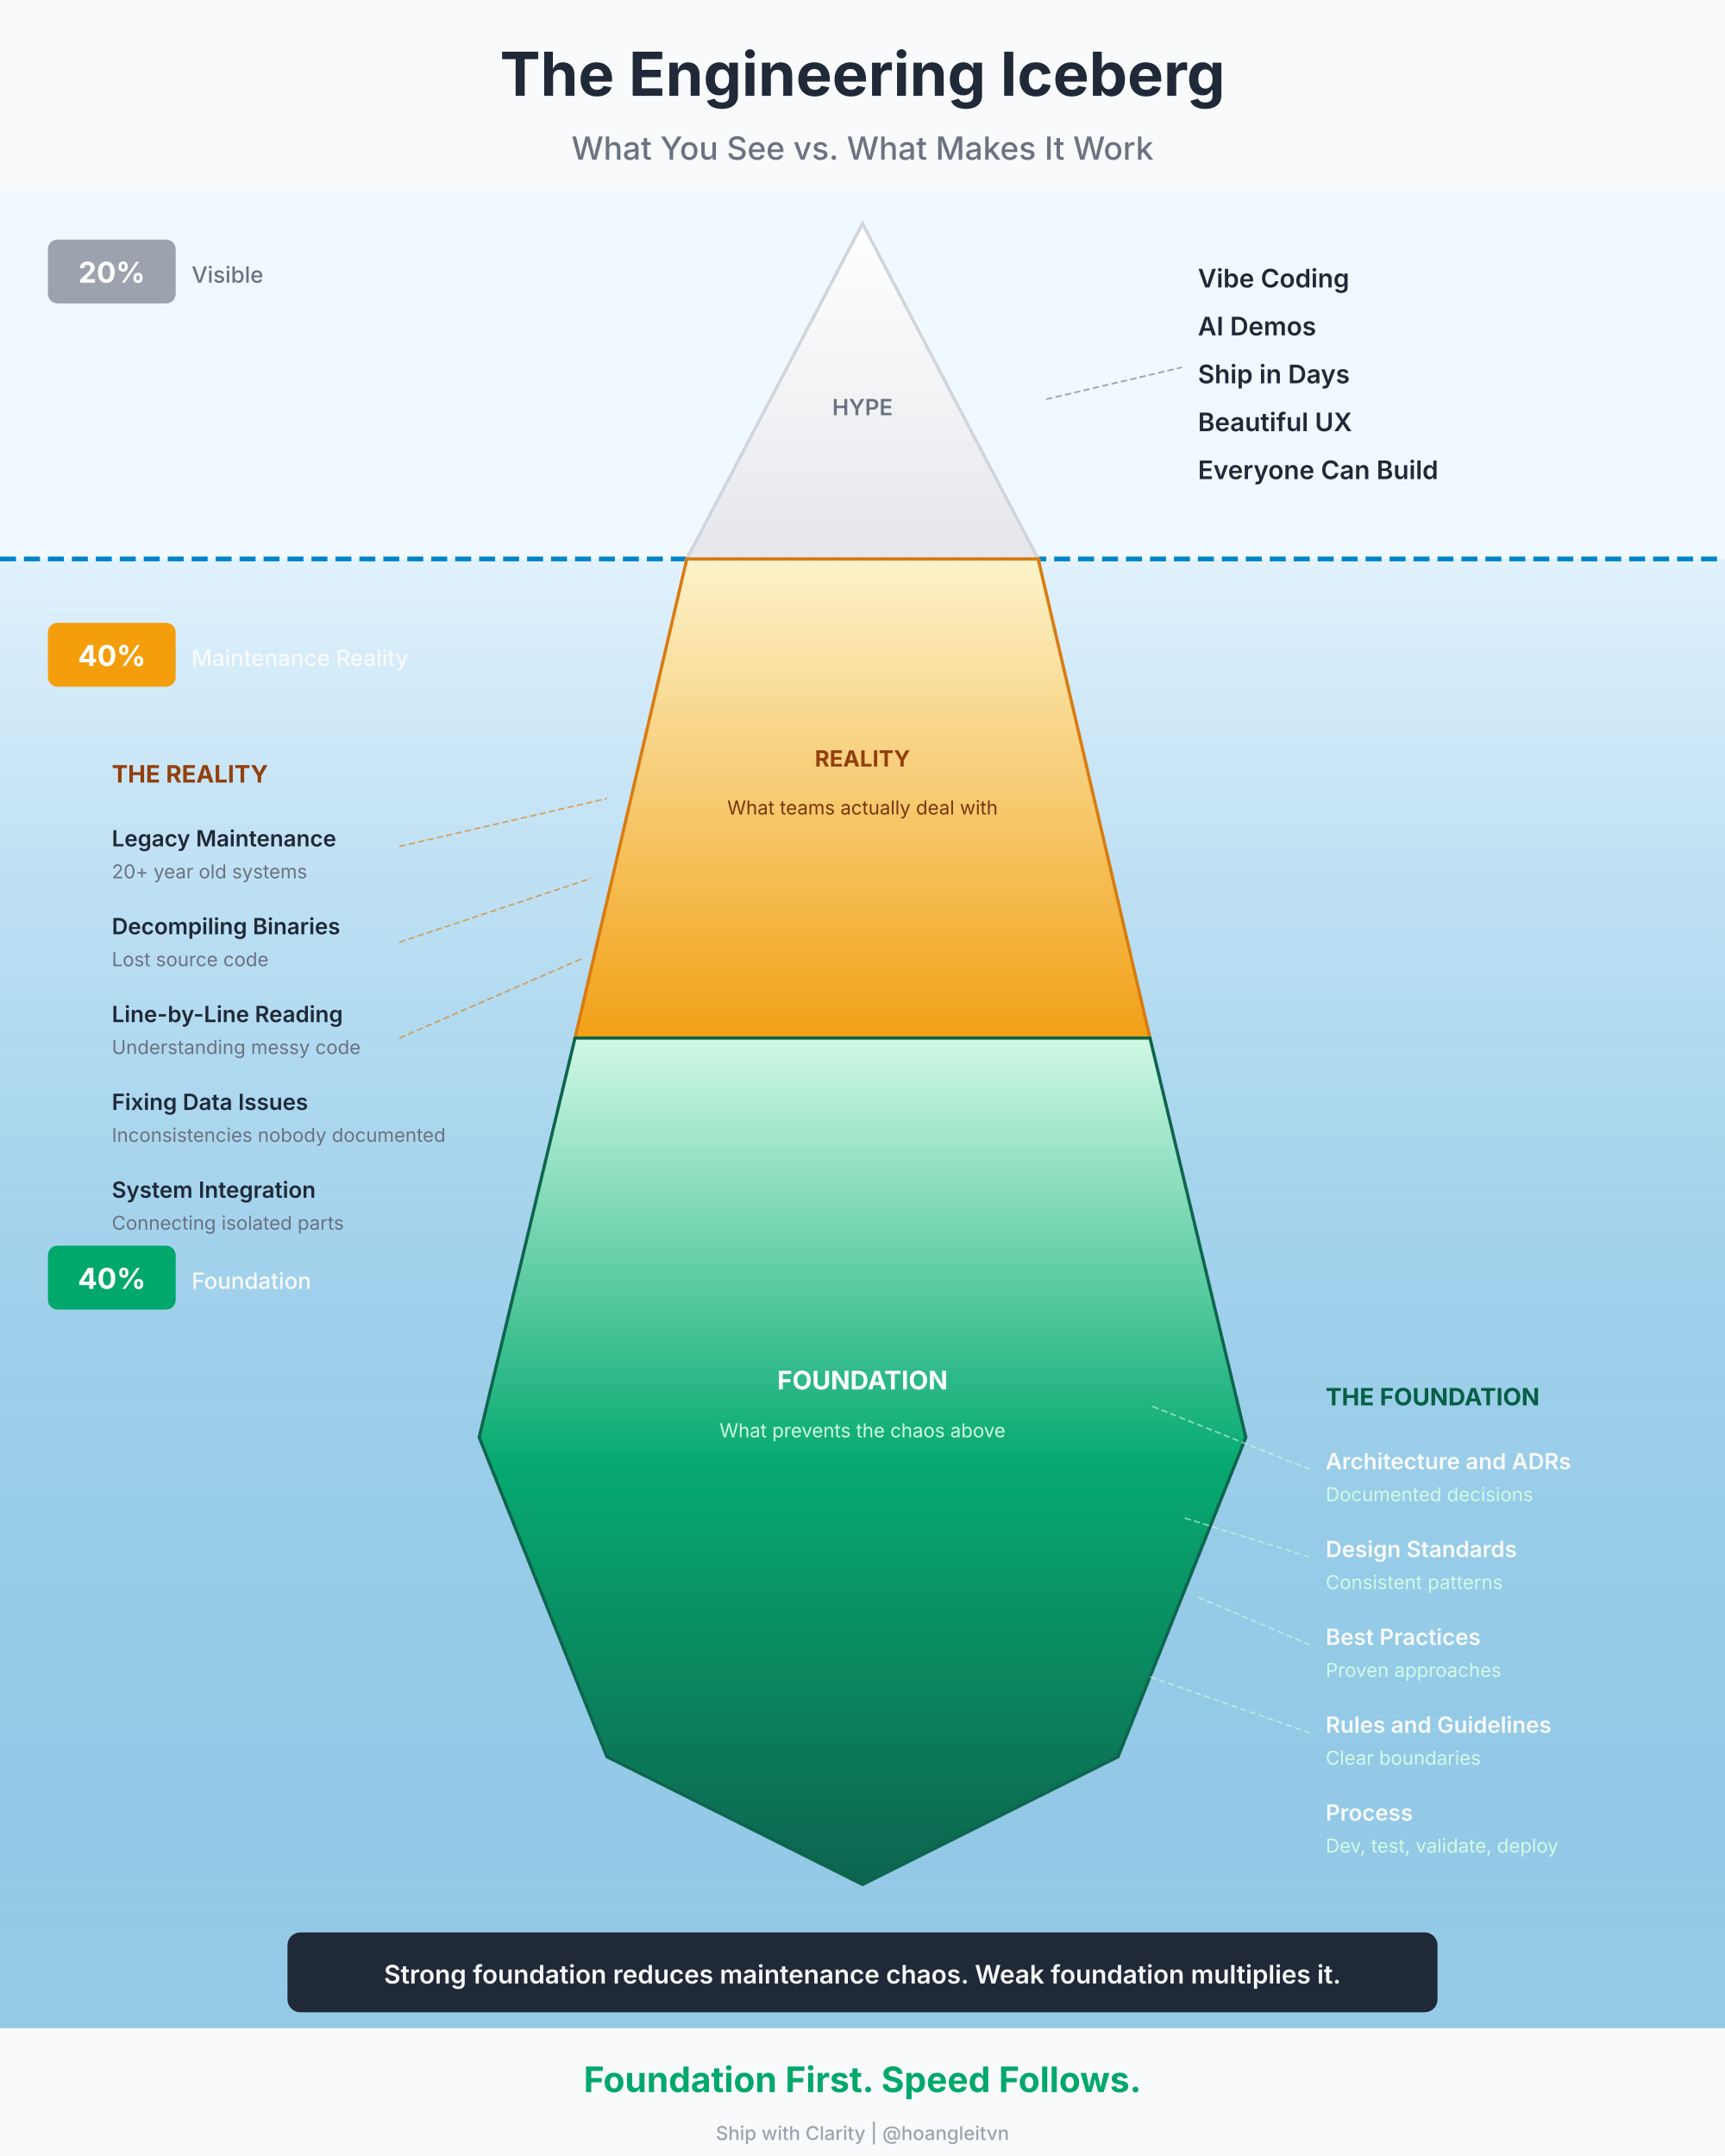
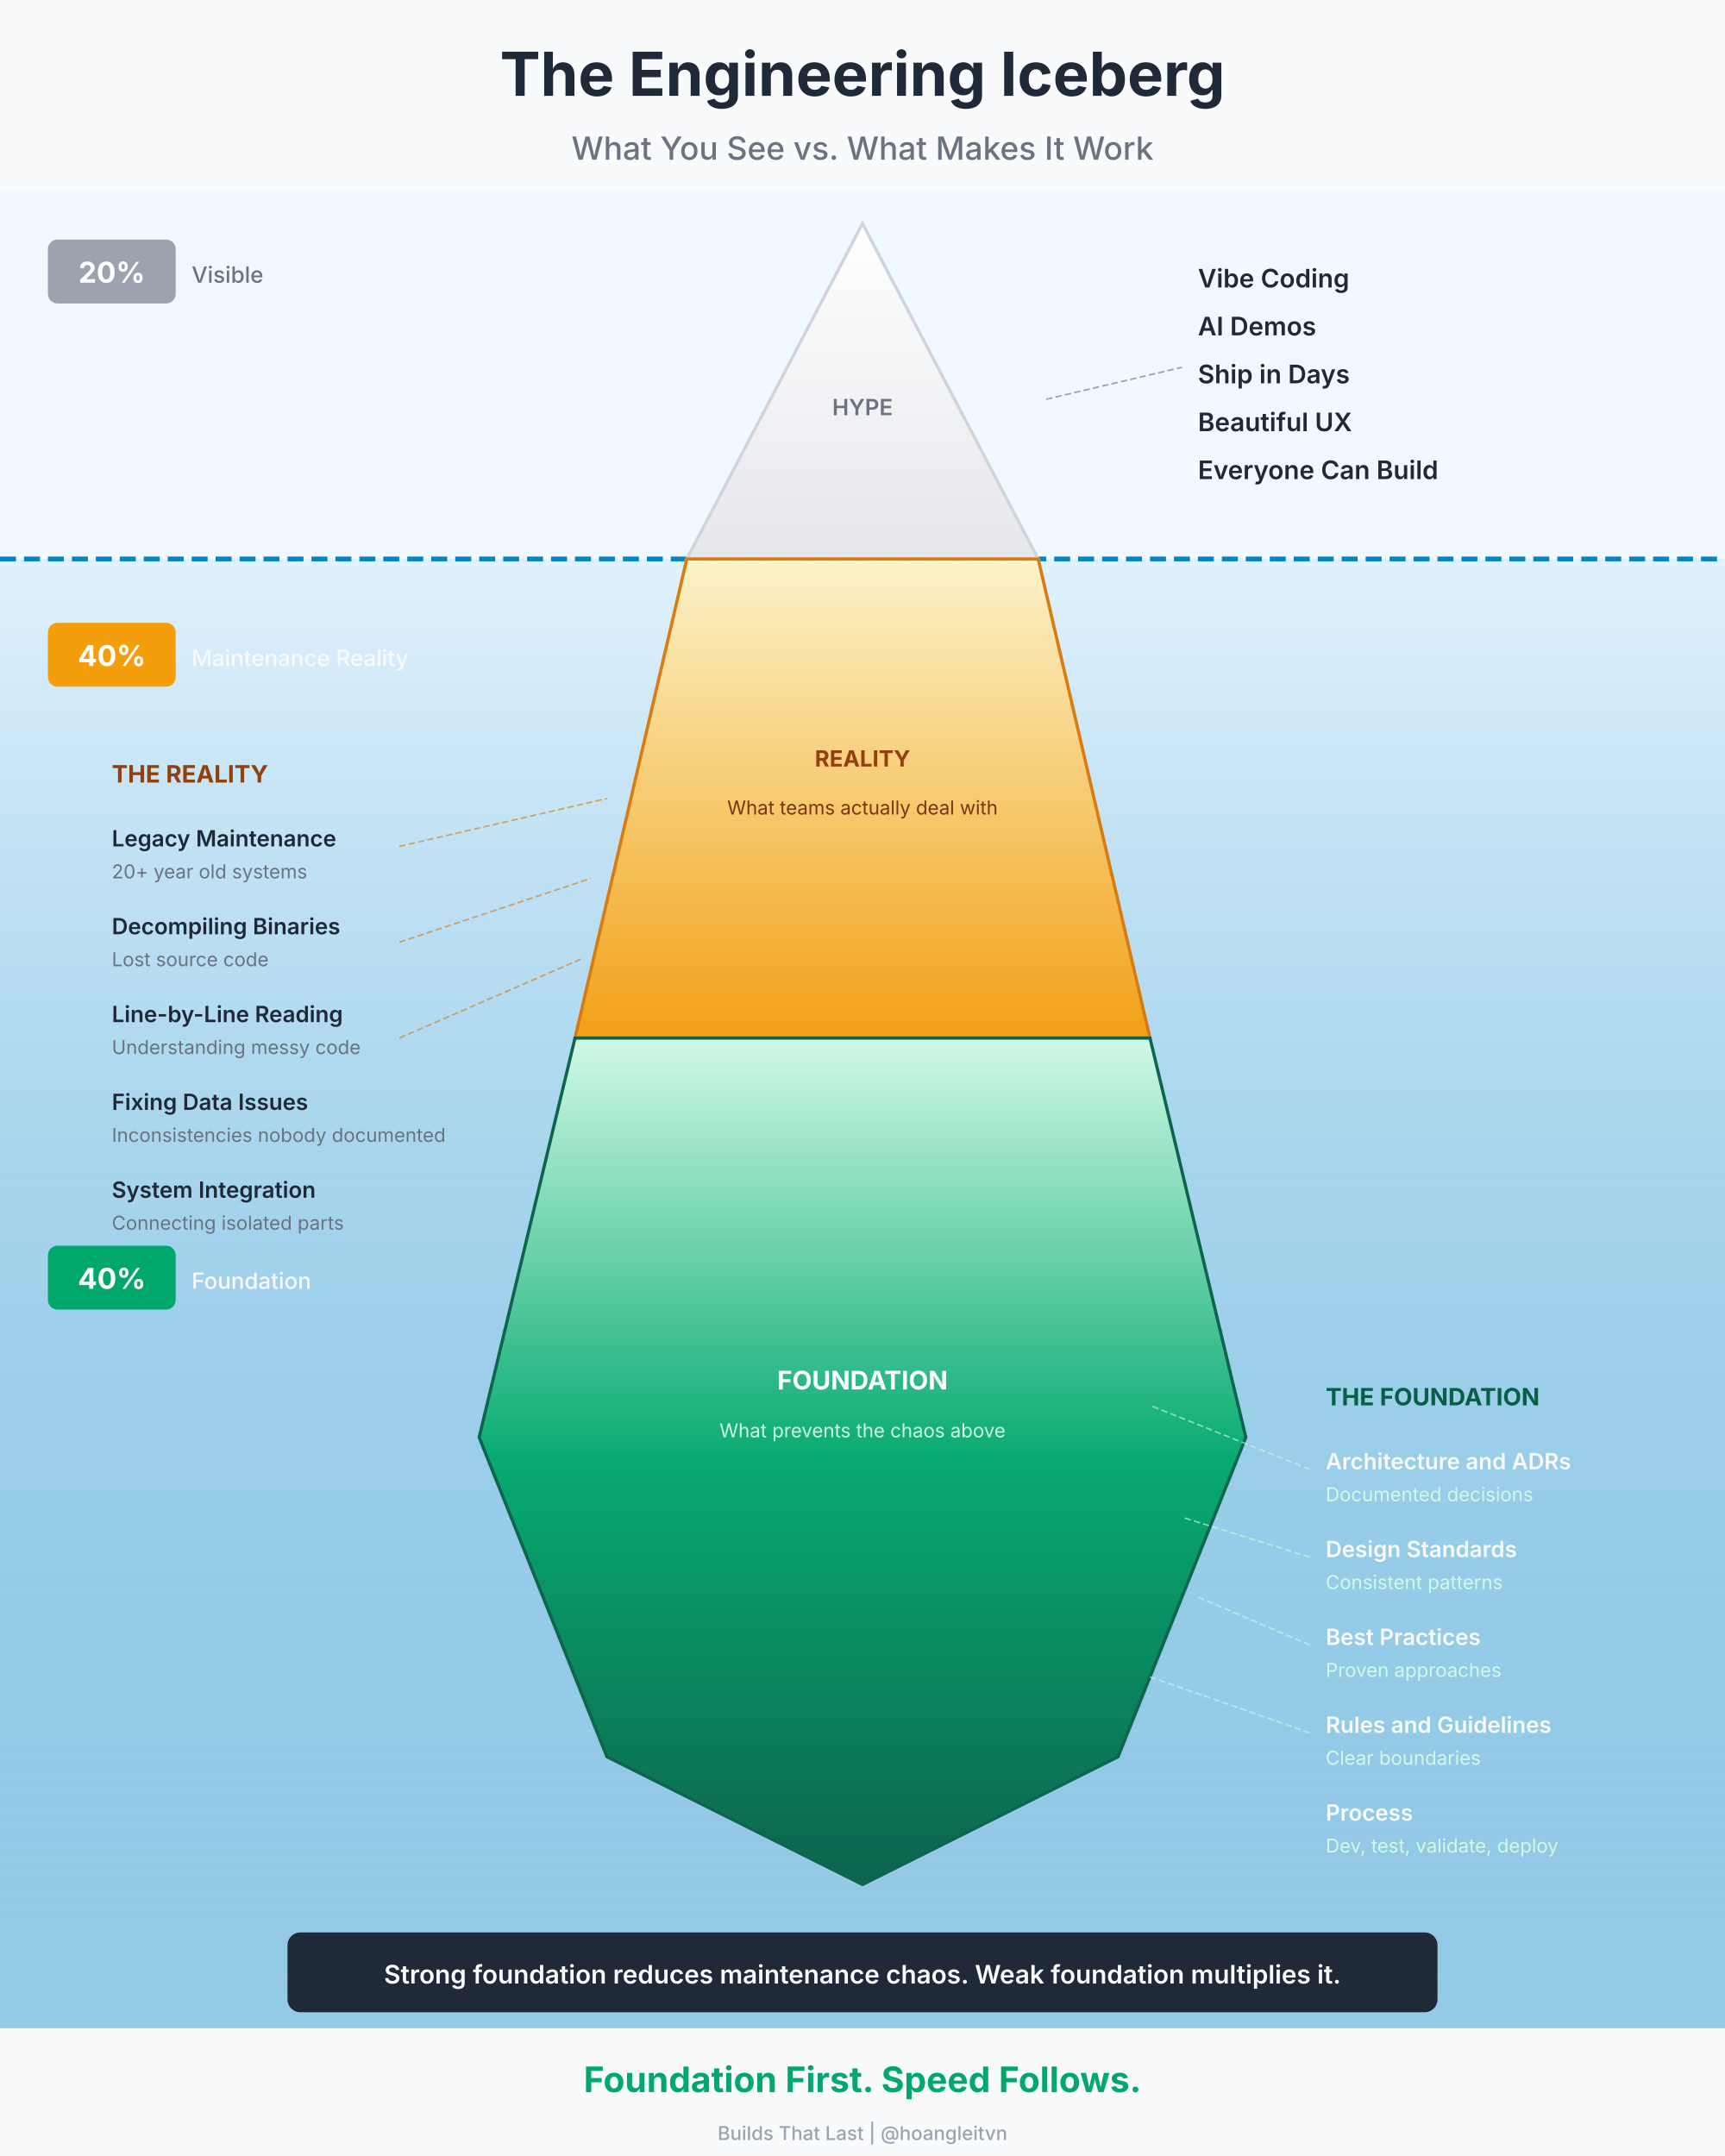
<svg xmlns="http://www.w3.org/2000/svg" viewBox="0 0 1080 1350" width="1080" height="1350">
  <defs>
    <linearGradient id="waterGradient" x1="0%" y1="0%" x2="0%" y2="100%">
      <stop offset="0%" stop-color="#e0f2fe" stop-opacity="0.9" />
      <stop offset="100%" stop-color="#0284c7" stop-opacity="0.4" />
    </linearGradient>
    <linearGradient id="icebergTop" x1="0%" y1="0%" x2="0%" y2="100%">
      <stop offset="0%" stop-color="#ffffff" />
      <stop offset="100%" stop-color="#e5e7eb" />
    </linearGradient>
    <linearGradient id="icebergMiddle" x1="0%" y1="0%" x2="0%" y2="100%">
      <stop offset="0%" stop-color="#fef3c7" />
      <stop offset="100%" stop-color="#f59e0b" />
    </linearGradient>
    <linearGradient id="icebergBottom" x1="0%" y1="0%" x2="0%" y2="100%">
      <stop offset="0%" stop-color="#d1fae5" />
      <stop offset="50%" stop-color="#00a86b" />
      <stop offset="100%" stop-color="#065f46" />
    </linearGradient>
  </defs>
  <rect width="1080" height="1350" fill="#f9fafb" />
  <text x="540" y="60" font-family="Inter, system-ui, sans-serif" font-size="38" font-weight="700" fill="#1f2937" text-anchor="middle">The Engineering Iceberg</text>
  <text x="540" y="100" font-family="Inter, system-ui, sans-serif" font-size="20" font-weight="500" fill="#6b7280" text-anchor="middle">What You See vs. What Makes It Work</text>
  <rect x="0" y="120" width="1080" height="230" fill="#f0f9ff" />
  <rect x="0" y="350" width="1080" height="920" fill="url(#waterGradient)" />
  <line x1="0" y1="350" x2="1080" y2="350" stroke="#0284c7" stroke-width="3" stroke-dasharray="10,5" />
  <rect x="30" y="150" width="80" height="40" rx="6" fill="#9ca3af" />
  <text x="70" y="177" font-family="Inter, system-ui, sans-serif" font-size="18" font-weight="700" fill="#ffffff" text-anchor="middle">20%</text>
  <text x="120" y="177" font-family="Inter, system-ui, sans-serif" font-size="14" font-weight="500" fill="#6b7280" text-anchor="start">Visible</text>
  <rect x="30" y="390" width="80" height="40" rx="6" fill="#f59e0b" />
  <text x="70" y="417" font-family="Inter, system-ui, sans-serif" font-size="18" font-weight="700" fill="#ffffff" text-anchor="middle">40%</text>
  <text x="120" y="417" font-family="Inter, system-ui, sans-serif" font-size="14" font-weight="500" fill="#f9fafb" text-anchor="start">Maintenance Reality</text>
  <rect x="30" y="780" width="80" height="40" rx="6" fill="#00a86b" />
  <text x="70" y="807" font-family="Inter, system-ui, sans-serif" font-size="18" font-weight="700" fill="#ffffff" text-anchor="middle">40%</text>
  <text x="120" y="807" font-family="Inter, system-ui, sans-serif" font-size="14" font-weight="500" fill="#f9fafb" text-anchor="start">Foundation</text>
  <polygon points="540,140 650,350 430,350" fill="url(#icebergTop)" stroke="#d1d5db" stroke-width="2" />
  <polygon points="430,350 650,350 720,650 360,650" fill="url(#icebergMiddle)" stroke="#d97706" stroke-width="2" opacity="0.95" />
  <polygon points="360,650 720,650 780,900 700,1100 540,1180 380,1100 300,900" fill="url(#icebergBottom)" stroke="#065f46" stroke-width="2" opacity="0.95" />
  <g font-family="Inter, system-ui, sans-serif" fill="#1f2937">
    <text x="750" y="180" font-size="16" font-weight="600">Vibe Coding</text>
    <text x="750" y="210" font-size="16" font-weight="600">AI Demos</text>
    <text x="750" y="240" font-size="16" font-weight="600">Ship in Days</text>
    <text x="750" y="270" font-size="16" font-weight="600">Beautiful UX</text>
    <text x="750" y="300" font-size="16" font-weight="600">Everyone Can Build</text>
    <line x1="655" y1="250" x2="740" y2="230" stroke="#9ca3af" stroke-width="1" stroke-dasharray="4,2" />
  </g>
  <g font-family="Inter, system-ui, sans-serif">
    <text x="70" y="490" font-size="15" font-weight="700" fill="#92400e">THE REALITY</text>
    <text x="70" y="530" font-size="14" font-weight="600" fill="#1f2937">Legacy Maintenance</text>
    <text x="70" y="550" font-size="12" fill="#6b7280">20+ year old systems</text>
    <text x="70" y="585" font-size="14" font-weight="600" fill="#1f2937">Decompiling Binaries</text>
    <text x="70" y="605" font-size="12" fill="#6b7280">Lost source code</text>
    <text x="70" y="640" font-size="14" font-weight="600" fill="#1f2937">Line-by-Line Reading</text>
    <text x="70" y="660" font-size="12" fill="#6b7280">Understanding messy code</text>
    <text x="70" y="695" font-size="14" font-weight="600" fill="#1f2937">Fixing Data Issues</text>
    <text x="70" y="715" font-size="12" fill="#6b7280">Inconsistencies nobody documented</text>
    <text x="70" y="750" font-size="14" font-weight="600" fill="#1f2937">System Integration</text>
    <text x="70" y="770" font-size="12" fill="#6b7280">Connecting isolated parts</text>
    <line x1="250" y1="530" x2="380" y2="500" stroke="#d97706" stroke-width="1" stroke-dasharray="4,2" opacity="0.6" />
    <line x1="250" y1="590" x2="370" y2="550" stroke="#d97706" stroke-width="1" stroke-dasharray="4,2" opacity="0.6" />
    <line x1="250" y1="650" x2="365" y2="600" stroke="#d97706" stroke-width="1" stroke-dasharray="4,2" opacity="0.6" />
  </g>
  <g font-family="Inter, system-ui, sans-serif">
    <text x="830" y="880" font-size="15" font-weight="700" fill="#065f46">THE FOUNDATION</text>
    <text x="830" y="920" font-size="14" font-weight="600" fill="#f9fafb">Architecture and ADRs</text>
    <text x="830" y="940" font-size="12" fill="#d1fae5">Documented decisions</text>
    <text x="830" y="975" font-size="14" font-weight="600" fill="#f9fafb">Design Standards</text>
    <text x="830" y="995" font-size="12" fill="#d1fae5">Consistent patterns</text>
    <text x="830" y="1030" font-size="14" font-weight="600" fill="#f9fafb">Best Practices</text>
    <text x="830" y="1050" font-size="12" fill="#d1fae5">Proven approaches</text>
    <text x="830" y="1085" font-size="14" font-weight="600" fill="#f9fafb">Rules and Guidelines</text>
    <text x="830" y="1105" font-size="12" fill="#d1fae5">Clear boundaries</text>
    <text x="830" y="1140" font-size="14" font-weight="600" fill="#f9fafb">Process</text>
    <text x="830" y="1160" font-size="12" fill="#d1fae5">Dev, test, validate, deploy</text>
    <line x1="820" y1="920" x2="720" y2="880" stroke="#d1fae5" stroke-width="1" stroke-dasharray="4,2" opacity="0.6" />
    <line x1="820" y1="975" x2="740" y2="950" stroke="#d1fae5" stroke-width="1" stroke-dasharray="4,2" opacity="0.6" />
    <line x1="820" y1="1030" x2="750" y2="1000" stroke="#d1fae5" stroke-width="1" stroke-dasharray="4,2" opacity="0.6" />
    <line x1="820" y1="1085" x2="720" y2="1050" stroke="#d1fae5" stroke-width="1" stroke-dasharray="4,2" opacity="0.6" />
  </g>
  <text x="540" y="260" font-family="Inter, system-ui, sans-serif" font-size="14" font-weight="600" fill="#6b7280" text-anchor="middle">HYPE</text>
  <text x="540" y="480" font-family="Inter, system-ui, sans-serif" font-size="14" font-weight="700" fill="#92400e" text-anchor="middle">REALITY</text>
  <text x="540" y="510" font-family="Inter, system-ui, sans-serif" font-size="12" fill="#78350f" text-anchor="middle">What teams actually deal with</text>
  <text x="540" y="870" font-family="Inter, system-ui, sans-serif" font-size="16" font-weight="700" fill="#ffffff" text-anchor="middle">FOUNDATION</text>
  <text x="540" y="900" font-family="Inter, system-ui, sans-serif" font-size="12" fill="#d1fae5" text-anchor="middle">What prevents the chaos above</text>
  <rect x="180" y="1210" width="720" height="50" rx="8" fill="#1f2937" />
  <text x="540" y="1242" font-family="Inter, system-ui, sans-serif" font-size="16" font-weight="600" fill="#f9fafb" text-anchor="middle">Strong foundation reduces maintenance chaos. Weak foundation multiplies it.</text>
  <text x="540" y="1310" font-family="Poppins, Inter, sans-serif" font-size="22" font-weight="700" fill="#00a86b" text-anchor="middle">Foundation First. Speed Follows.</text>
-   <text x="540" y="1340" font-family="Inter, system-ui, sans-serif" font-size="12" font-weight="500" fill="#9ca3af" text-anchor="middle">Ship with Clarity  |  @hoangleitvn</text>
+   <text x="540" y="1340" font-family="Inter, system-ui, sans-serif" font-size="12" font-weight="500" fill="#9ca3af" text-anchor="middle">Builds That Last  |  @hoangleitvn</text>
</svg>
